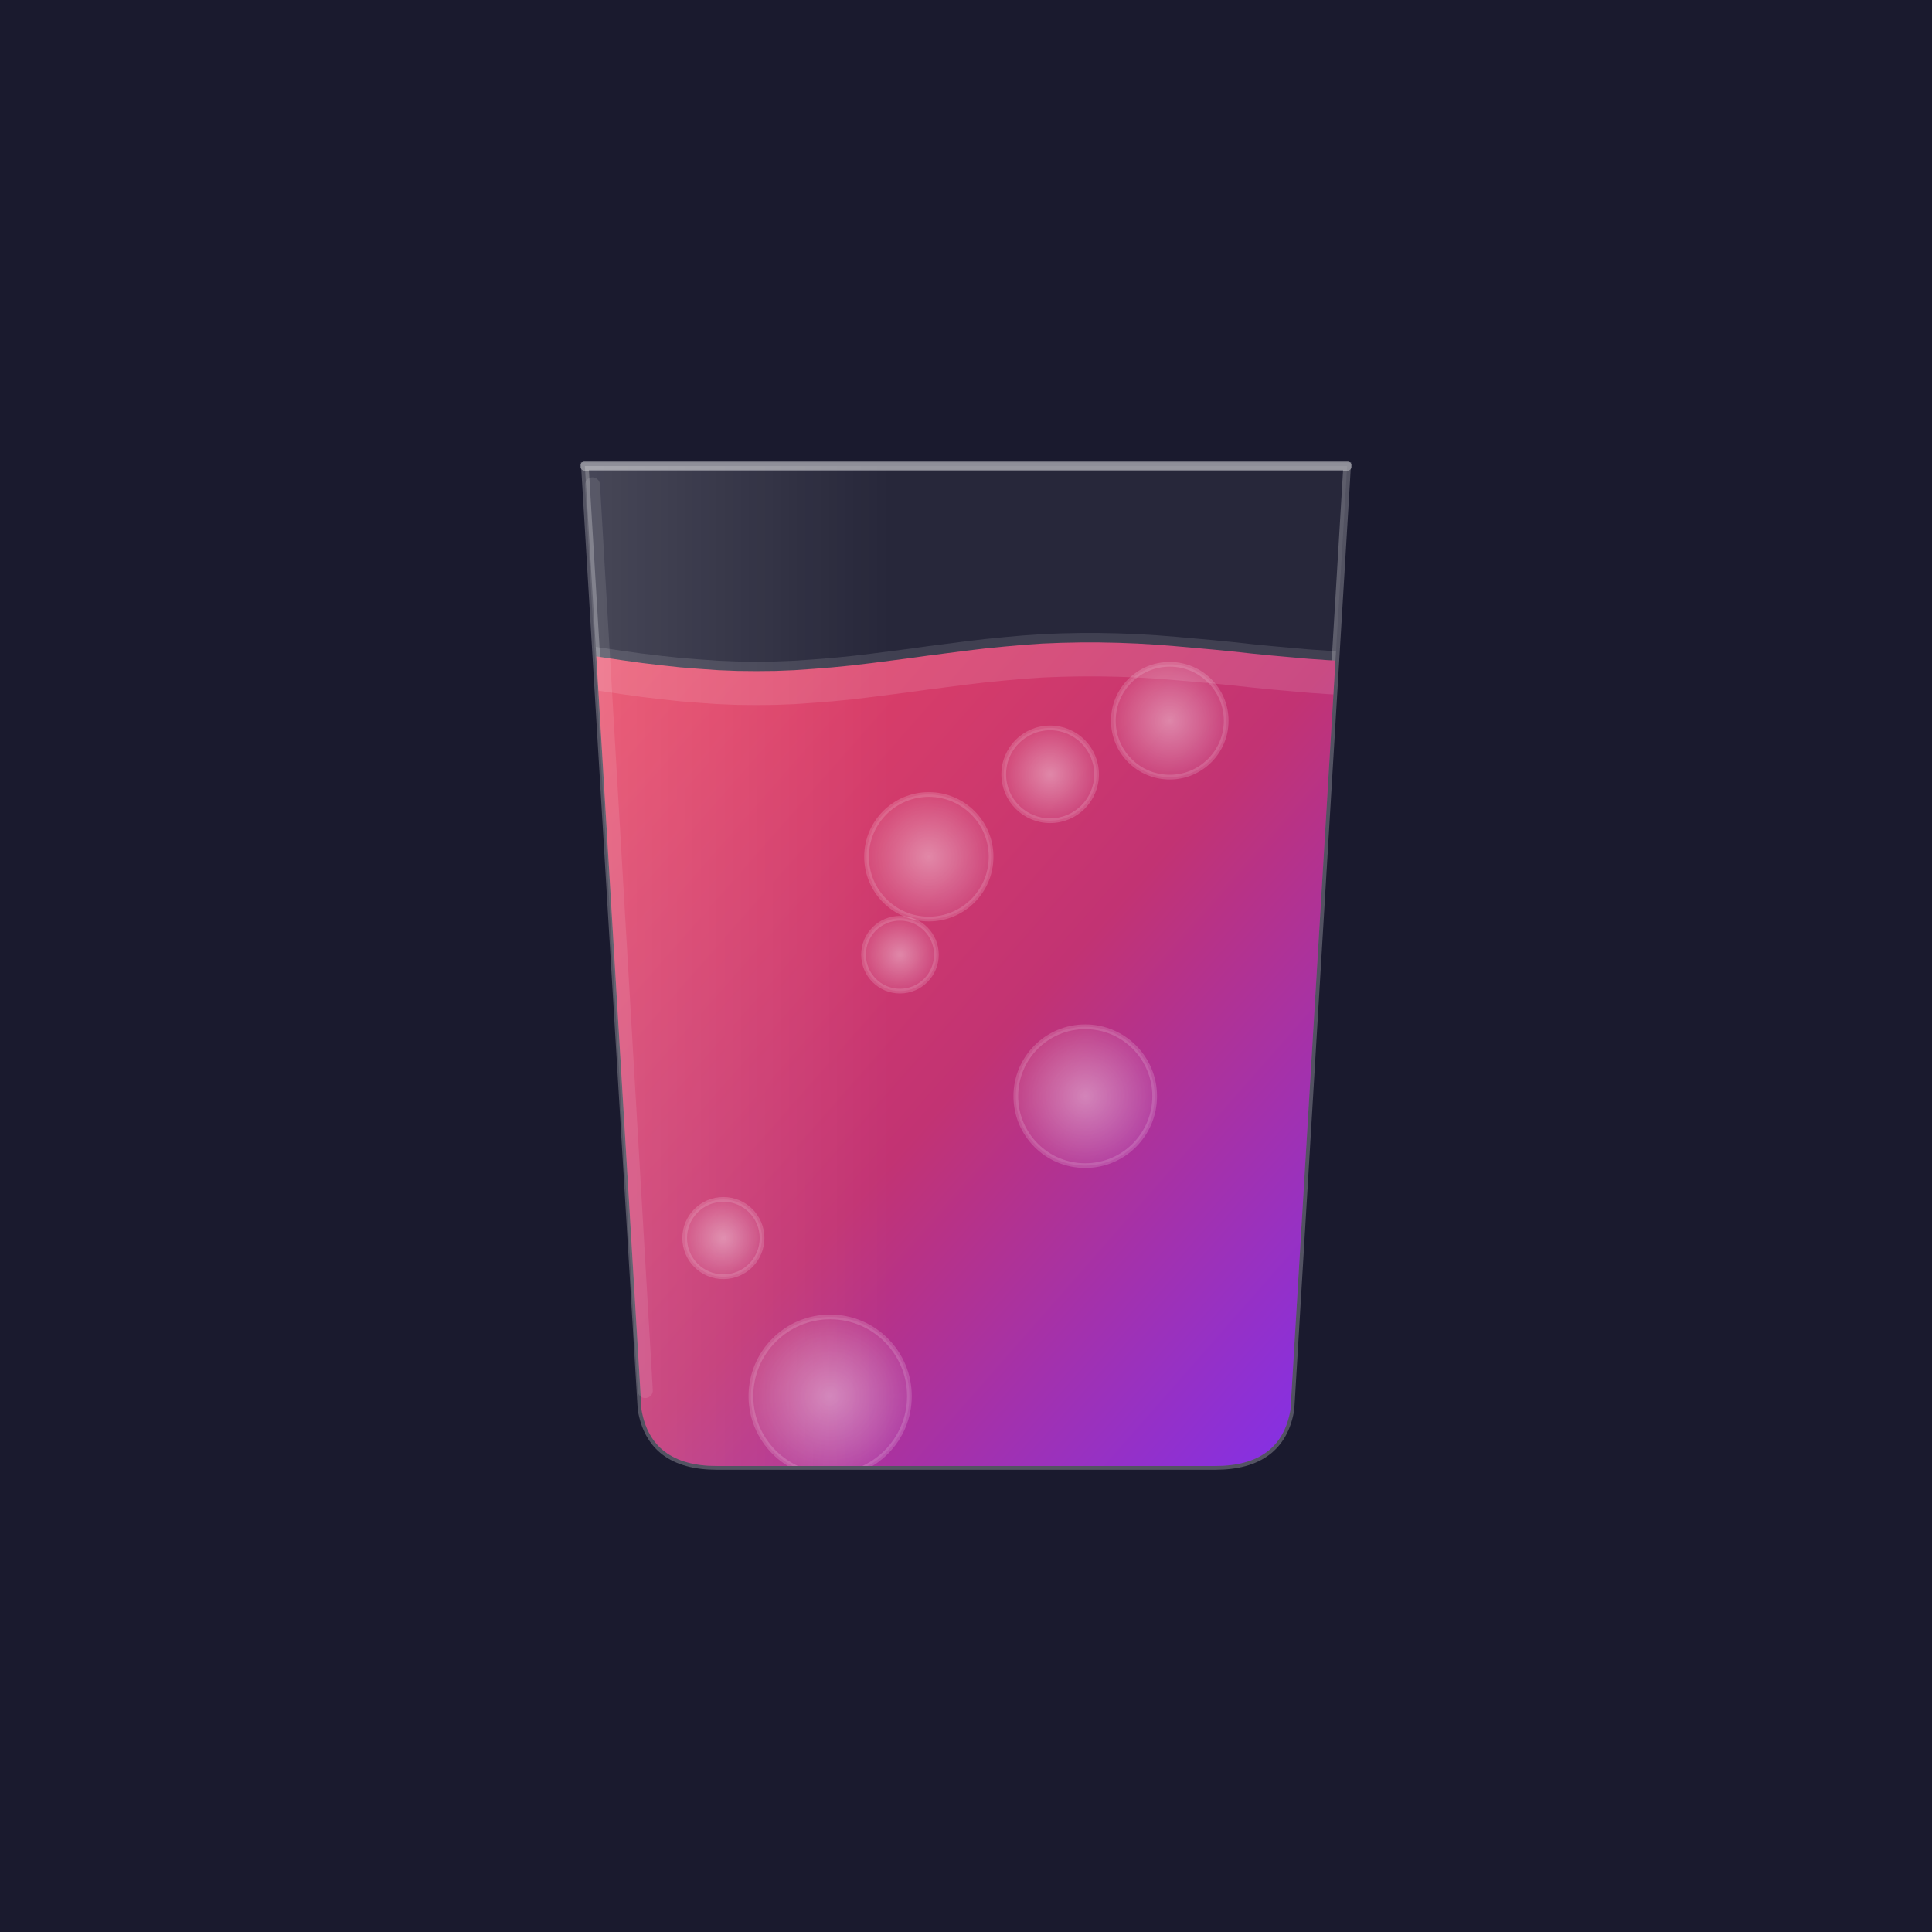
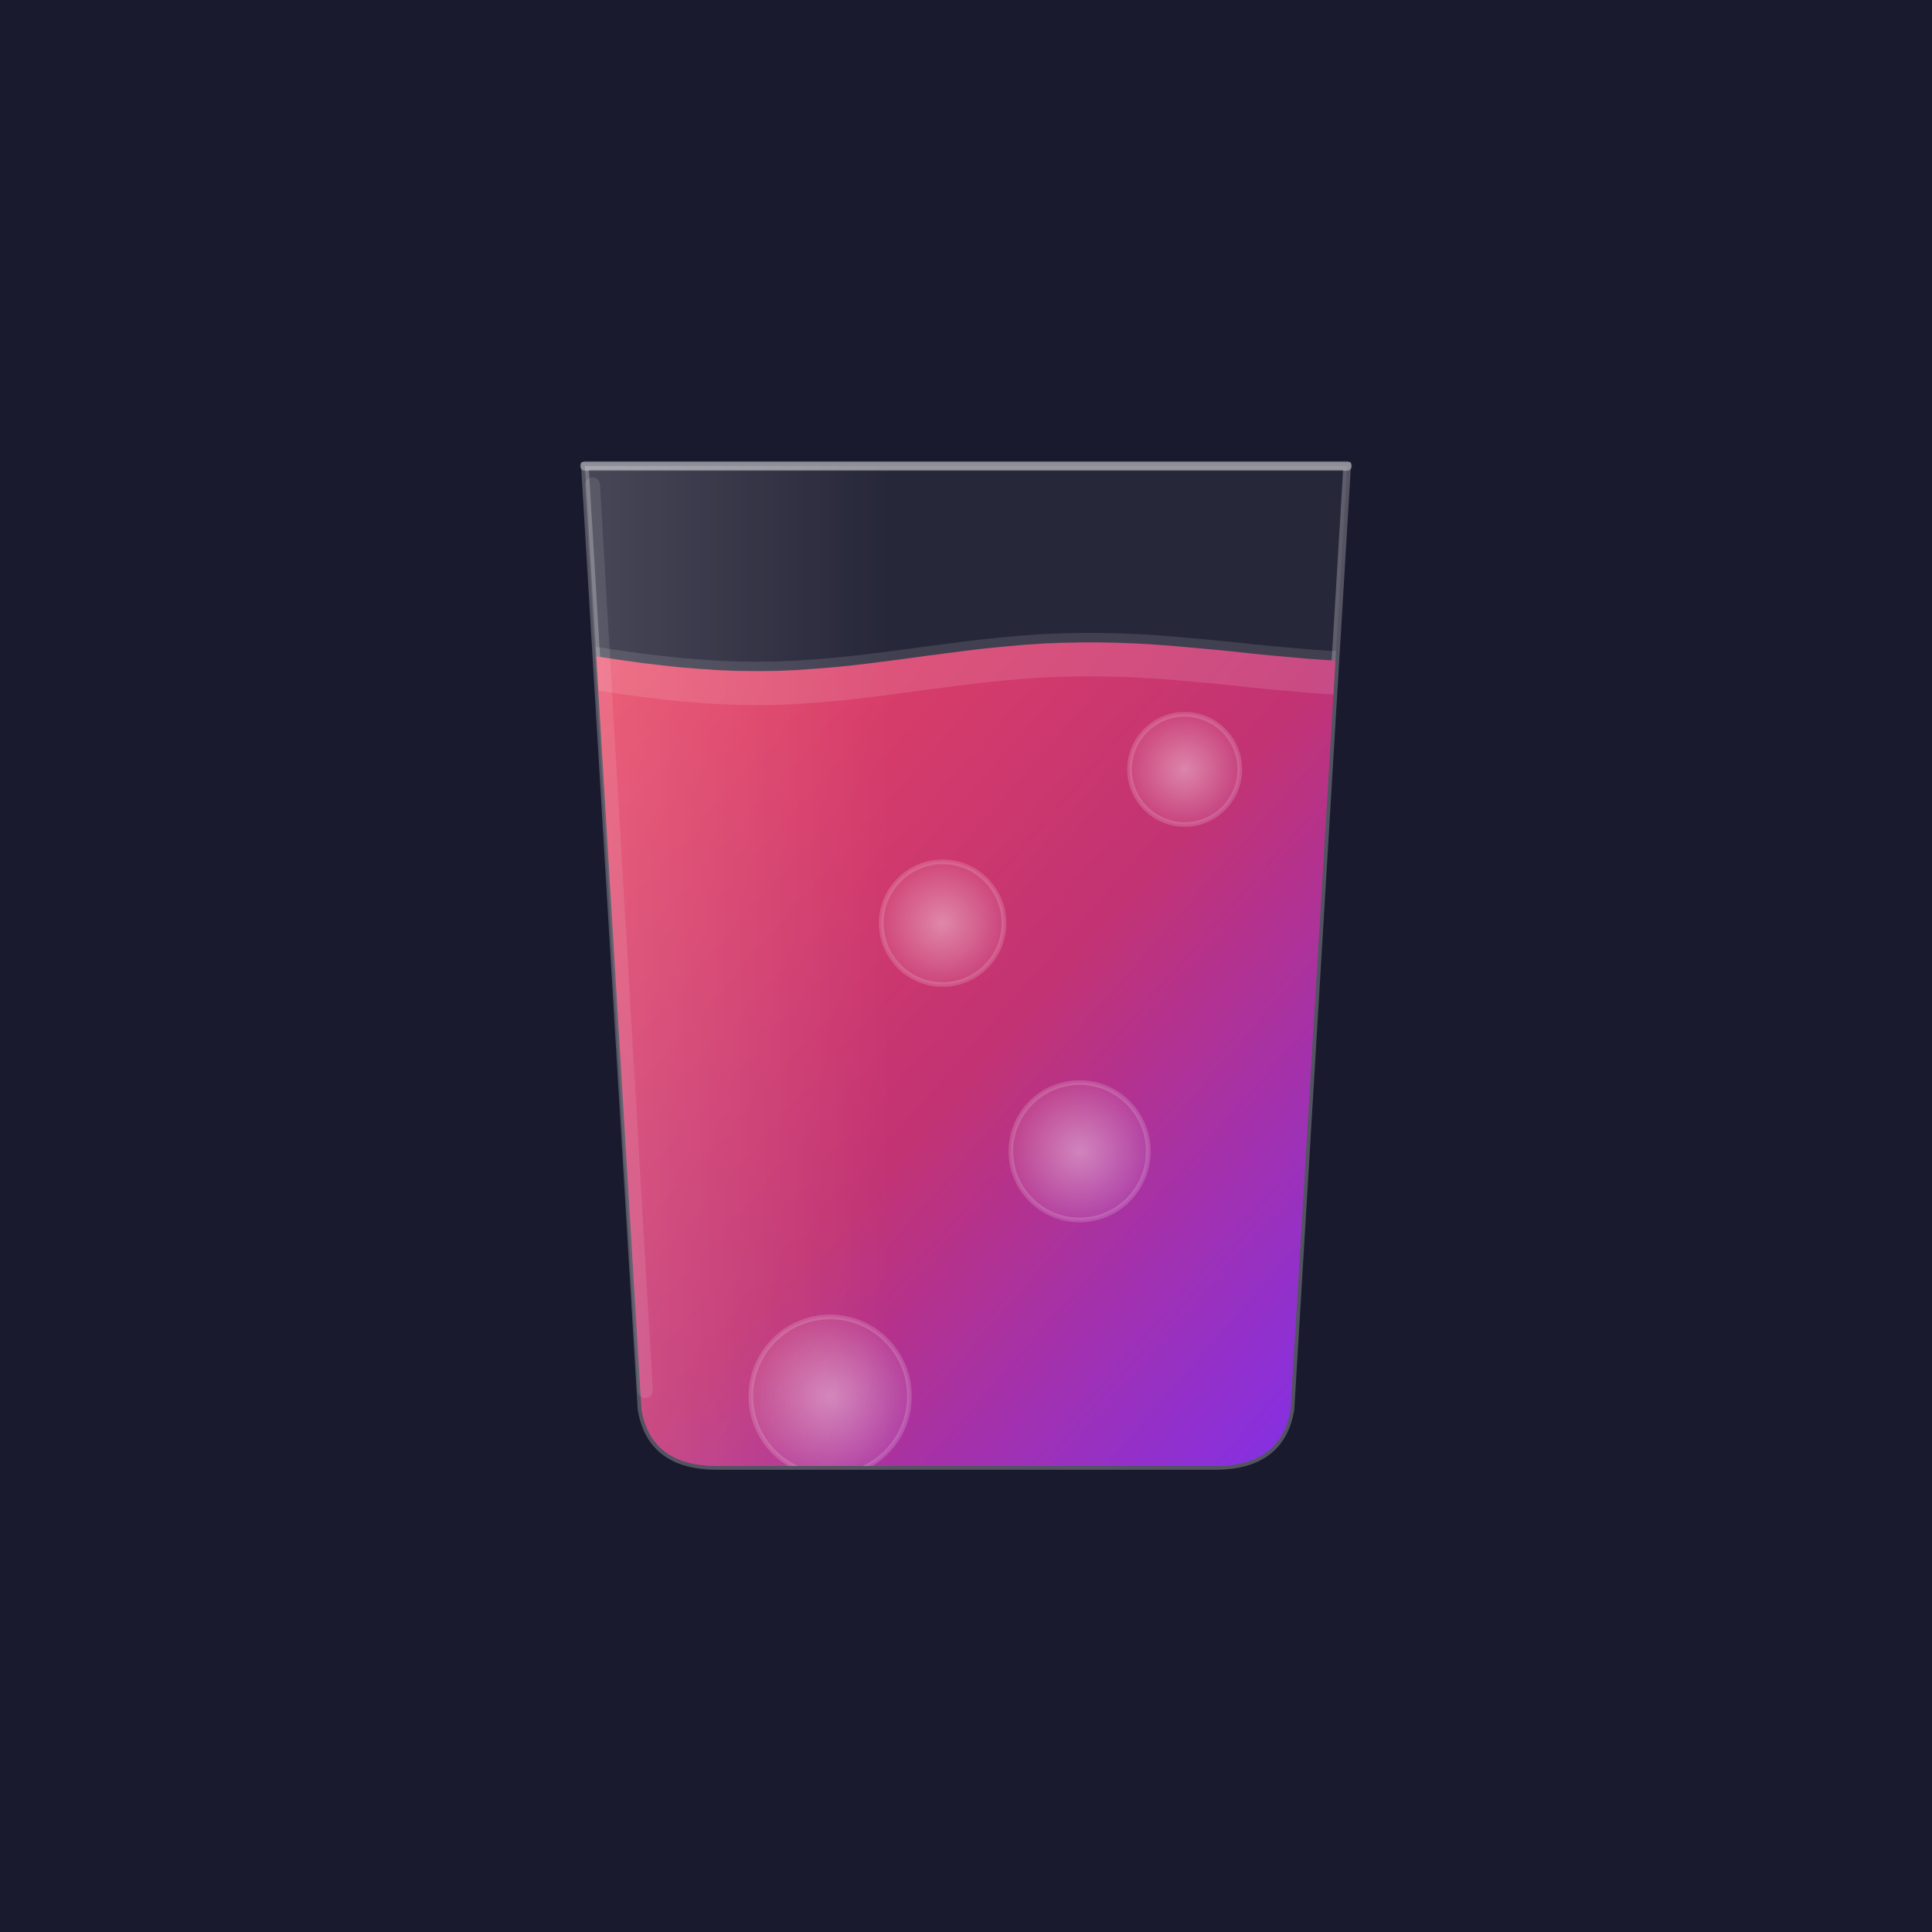
<svg xmlns="http://www.w3.org/2000/svg" viewBox="0 0 1024 1024" width="1024" height="1024">
  <defs>
    <linearGradient id="bg" x1="0" y1="0" x2="0" y2="1">
      <stop offset="0%" stop-color="#1a1a2e" />
      <stop offset="100%" stop-color="#16213e" />
    </linearGradient>
    <linearGradient id="liquid" x1="0" y1="0" x2="1" y2="1">
      <stop offset="0%" stop-color="#e94560" />
      <stop offset="50%" stop-color="#c23373" />
      <stop offset="100%" stop-color="#7b2ff7" />
    </linearGradient>
    <linearGradient id="glassHighlight" x1="0" y1="0" x2="1" y2="0">
      <stop offset="0%" stop-color="rgba(255,255,255,0.15)" />
      <stop offset="40%" stop-color="rgba(255,255,255,0)" />
    </linearGradient>
    <radialGradient id="bubbleGlow">
      <stop offset="0%" stop-color="rgba(255,255,255,0.5)" />
      <stop offset="100%" stop-color="rgba(255,255,255,0.1)" />
    </radialGradient>
    <clipPath id="glassClip">
      <path d="M310 247 L340 747 Q345 777 380 777 L644 777 Q679 777 684 747 L714 247 Z" />
    </clipPath>
  </defs>
  <rect width="1024" height="1024" fill="#1a1a2e" />
  <path d="M310 247 L340 747 Q345 777 380 777 L644 777 Q679 777 684 747 L714 247 Z" fill="rgba(255,255,255,0.06)" stroke="rgba(255,255,255,0.25)" stroke-width="4" />
  <g clip-path="url(#glassClip)">
    <path d="M310.0 347.0 L320.1 348.5 L330.2 350.0 L340.3 351.4 L350.4 352.6 L360.5 353.7 L370.6 354.5 L380.7 355.2 L390.8 355.6 L400.9 355.7 L411.0 355.6 L421.1 355.2 L431.2 354.5 L441.3 353.7 L451.4 352.7 L461.5 351.5 L471.6 350.2 L481.7 348.9 L491.8 347.5 L501.9 346.2 L512.0 344.9 L522.1 343.7 L532.2 342.7 L542.3 341.8 L552.4 341.1 L562.5 340.7 L572.6 340.5 L582.7 340.5 L592.8 340.7 L602.9 341.1 L613.0 341.7 L623.1 342.5 L633.2 343.4 L643.3 344.3 L653.4 345.3 L663.5 346.4 L673.6 347.4 L683.7 348.3 L693.8 349.2 L703.9 349.9 L714.0 350.4 L714 800 L310 800 Z" fill="url(#liquid)" />
    <path d="M310.0 342.0 L320.1 343.5 L330.2 345.0 L340.3 346.4 L350.4 347.6 L360.5 348.7 L370.6 349.5 L380.7 350.2 L390.8 350.6 L400.9 350.7 L411.0 350.6 L421.1 350.2 L431.2 349.5 L441.3 348.7 L451.4 347.7 L461.5 346.5 L471.6 345.2 L481.7 343.9 L491.8 342.5 L501.9 341.2 L512.0 339.9 L522.1 338.7 L532.2 337.7 L542.3 336.8 L552.4 336.1 L562.5 335.7 L572.6 335.5 L582.7 335.5 L592.8 335.7 L602.9 336.1 L613.0 336.7 L623.1 337.5 L633.2 338.4 L643.3 339.3 L653.4 340.3 L663.5 341.4 L673.6 342.4 L683.7 343.3 L693.8 344.2 L703.9 344.9 L714.0 345.4 L714.0 368.4 L703.9 367.9 L693.8 367.2 L683.7 366.3 L673.6 365.4 L663.5 364.4 L653.4 363.3 L643.3 362.3 L633.2 361.4 L623.1 360.5 L613.0 359.7 L602.9 359.1 L592.8 358.7 L582.7 358.5 L572.6 358.5 L562.5 358.7 L552.4 359.1 L542.3 359.8 L532.2 360.7 L522.1 361.7 L512.0 362.9 L501.9 364.2 L491.8 365.5 L481.7 366.9 L471.6 368.2 L461.5 369.5 L451.4 370.7 L441.3 371.7 L431.2 372.5 L421.1 373.2 L411.0 373.6 L400.9 373.7 L390.8 373.6 L380.7 373.2 L370.6 372.5 L360.5 371.7 L350.4 370.6 L340.3 369.4 L330.2 368.0 L320.1 366.5 L310.0 365.0 Z" fill="rgba(255,255,255,0.12)" />
    <circle cx="440.0" cy="740.0" r="42.0" fill="url(#bubbleGlow)" stroke="rgba(255,255,255,0.20)" stroke-width="2.5" opacity="0.80" />
-     <circle cx="575.2" cy="581.0" r="36.8" fill="url(#bubbleGlow)" stroke="rgba(255,255,255,0.20)" stroke-width="2.5" opacity="0.80" />
-     <circle cx="492.3" cy="454.1" r="33.0" fill="url(#bubbleGlow)" stroke="rgba(255,255,255,0.20)" stroke-width="2.5" opacity="0.80" />
-     <circle cx="620.0" cy="382.0" r="29.9" fill="url(#bubbleGlow)" stroke="rgba(255,255,255,0.20)" stroke-width="2.5" opacity="0.80" />
-     <circle cx="383.4" cy="656.2" r="20.5" fill="url(#bubbleGlow)" stroke="rgba(255,255,255,0.20)" stroke-width="2.5" opacity="0.80" />
-     <circle cx="556.6" cy="410.4" r="24.6" fill="url(#bubbleGlow)" stroke="rgba(255,255,255,0.20)" stroke-width="2.5" opacity="0.80" />
-     <circle cx="477.0" cy="506.0" r="19.3" fill="url(#bubbleGlow)" stroke="rgba(255,255,255,0.20)" stroke-width="2.5" opacity="0.80" />
+     <circle cx="572.2" cy="610.2" r="36.4" fill="url(#bubbleGlow)" stroke="rgba(255,255,255,0.20)" stroke-width="2.5" opacity="0.80" />
+     <circle cx="499.6" cy="489.3" r="32.5" fill="url(#bubbleGlow)" stroke="rgba(255,255,255,0.20)" stroke-width="2.5" opacity="0.80" />
+     <circle cx="627.9" cy="407.8" r="29.2" fill="url(#bubbleGlow)" stroke="rgba(255,255,255,0.20)" stroke-width="2.5" opacity="0.80" />
  </g>
  <path d="M310 247 L714 247" stroke="rgba(255,255,255,0.35)" stroke-width="5" stroke-linecap="round" />
  <path d="M314 257 L342 737" stroke="rgba(255,255,255,0.1)" stroke-width="8" stroke-linecap="round" />
  <path d="M310 247 L340 747 Q345 777 380 777 L644 777 Q679 777 684 747 L714 247 Z" fill="url(#glassHighlight)" />
</svg>
